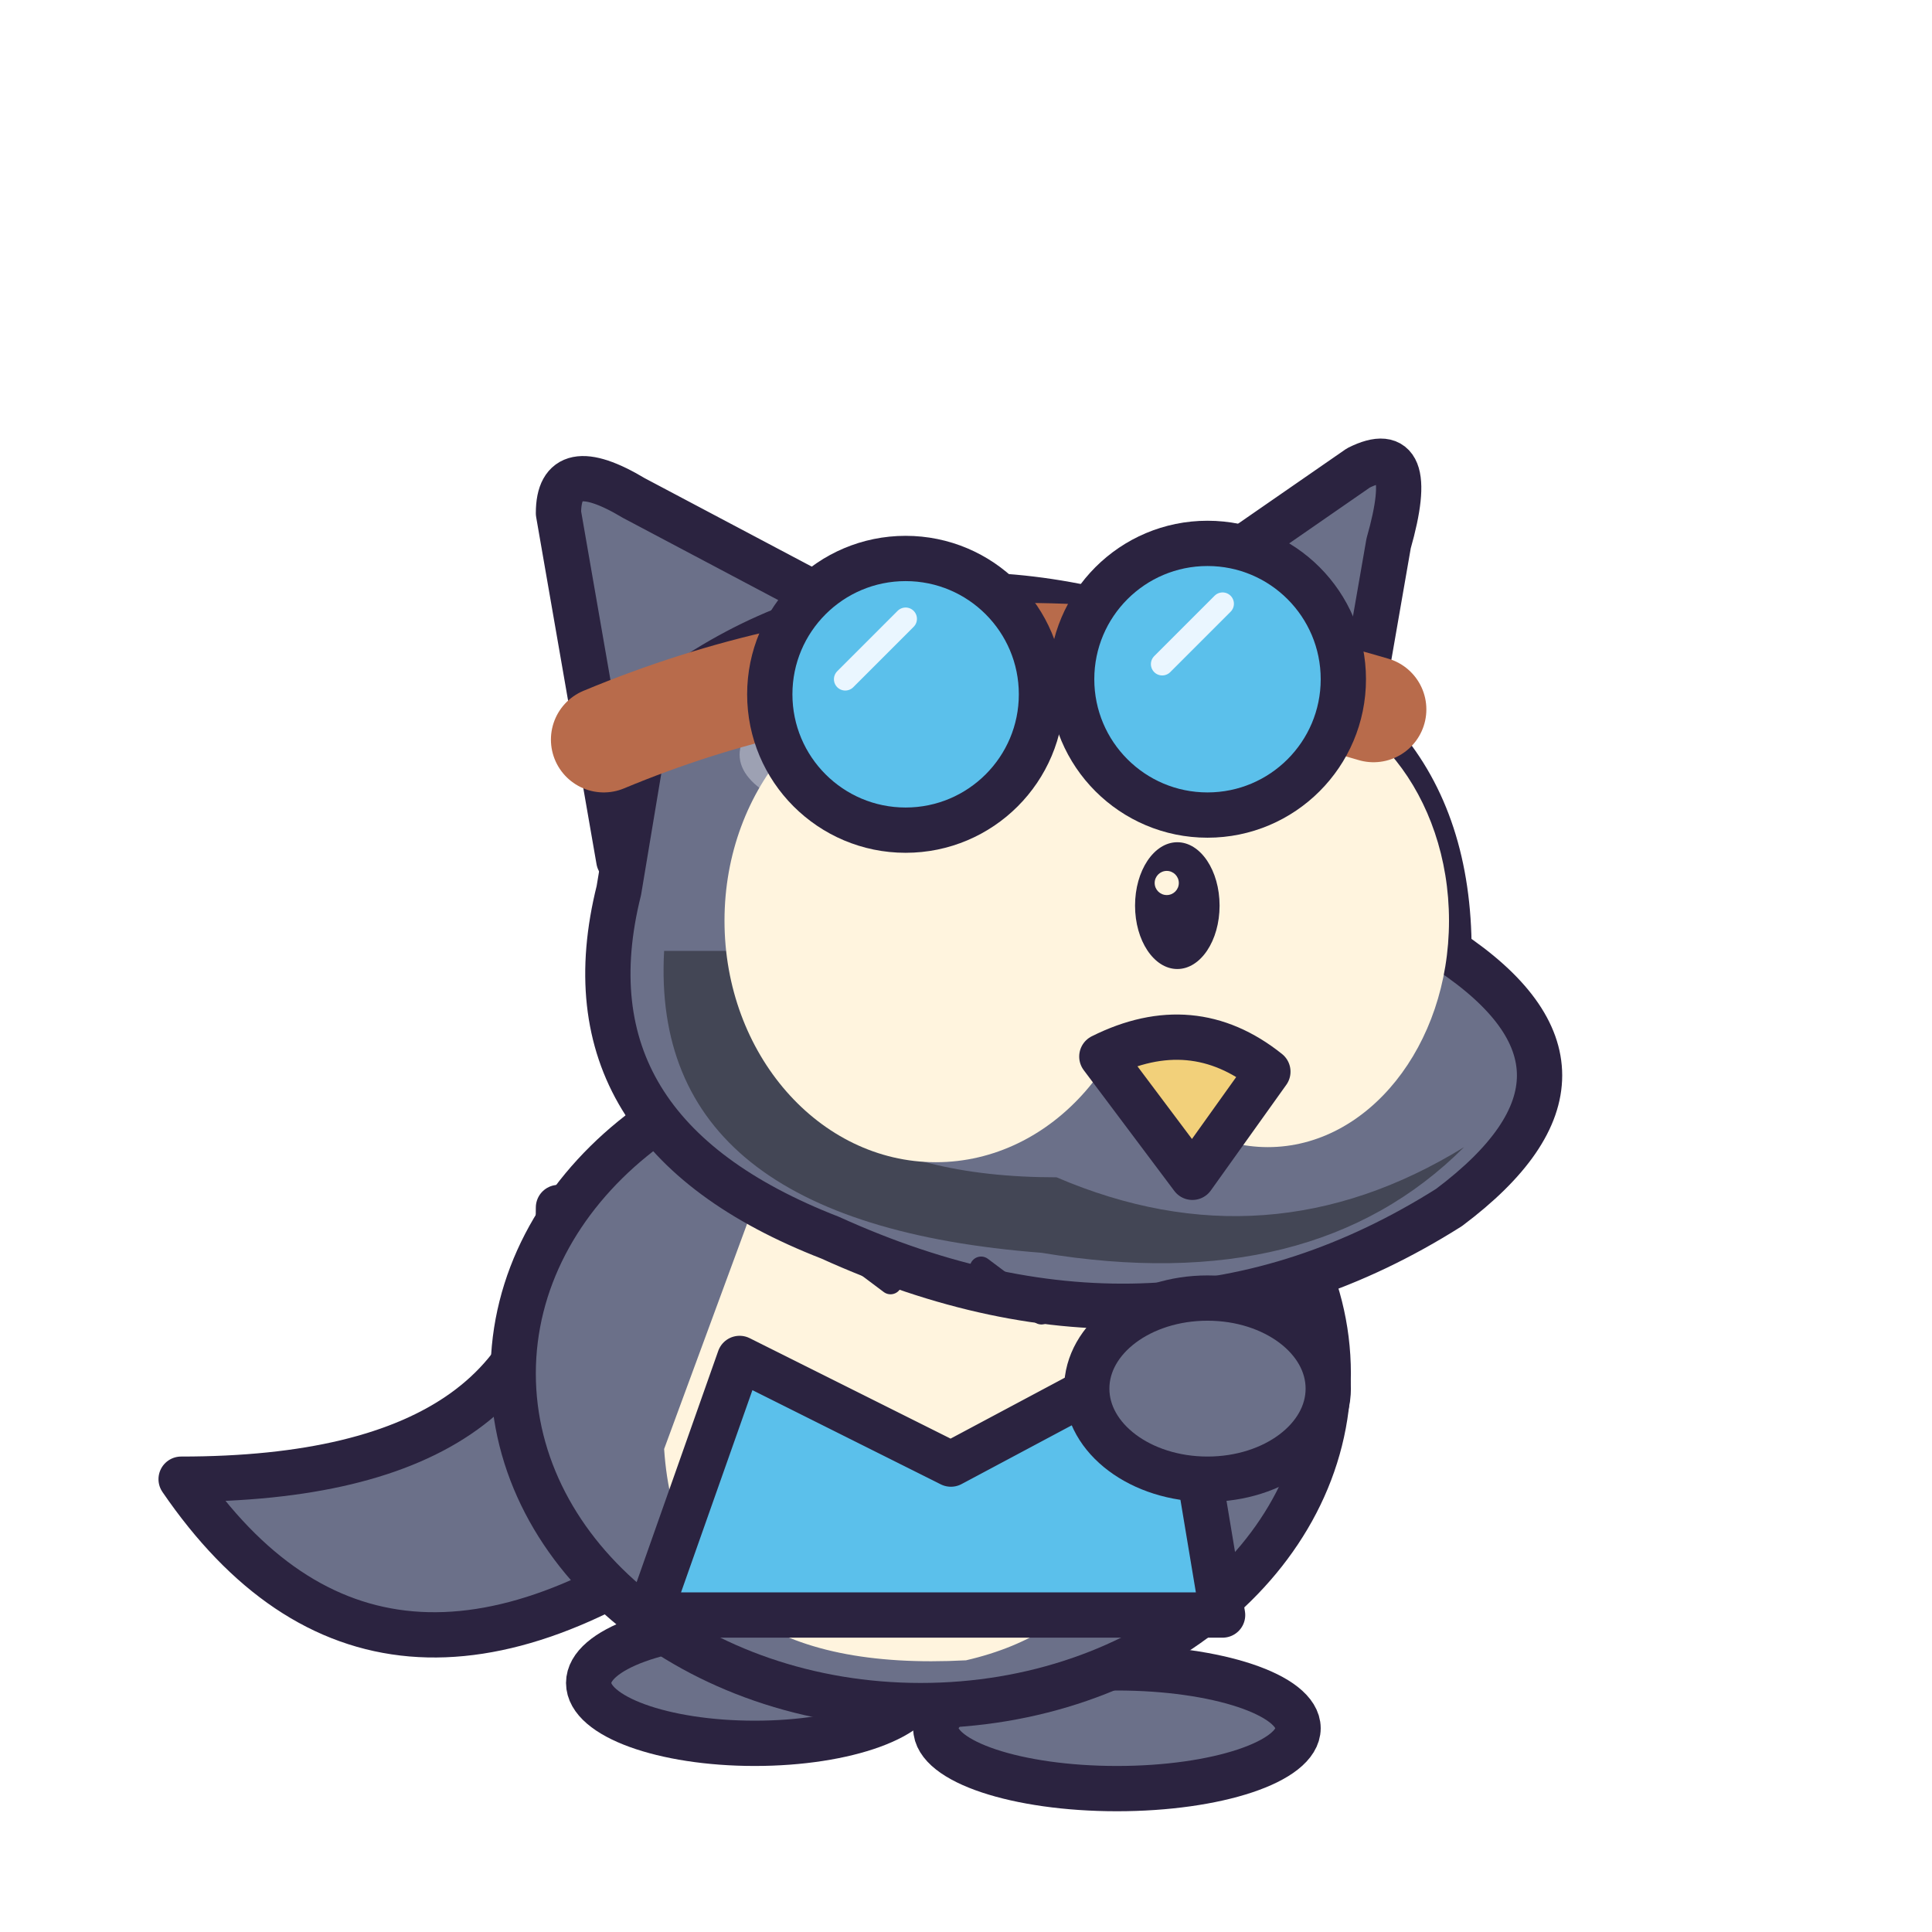
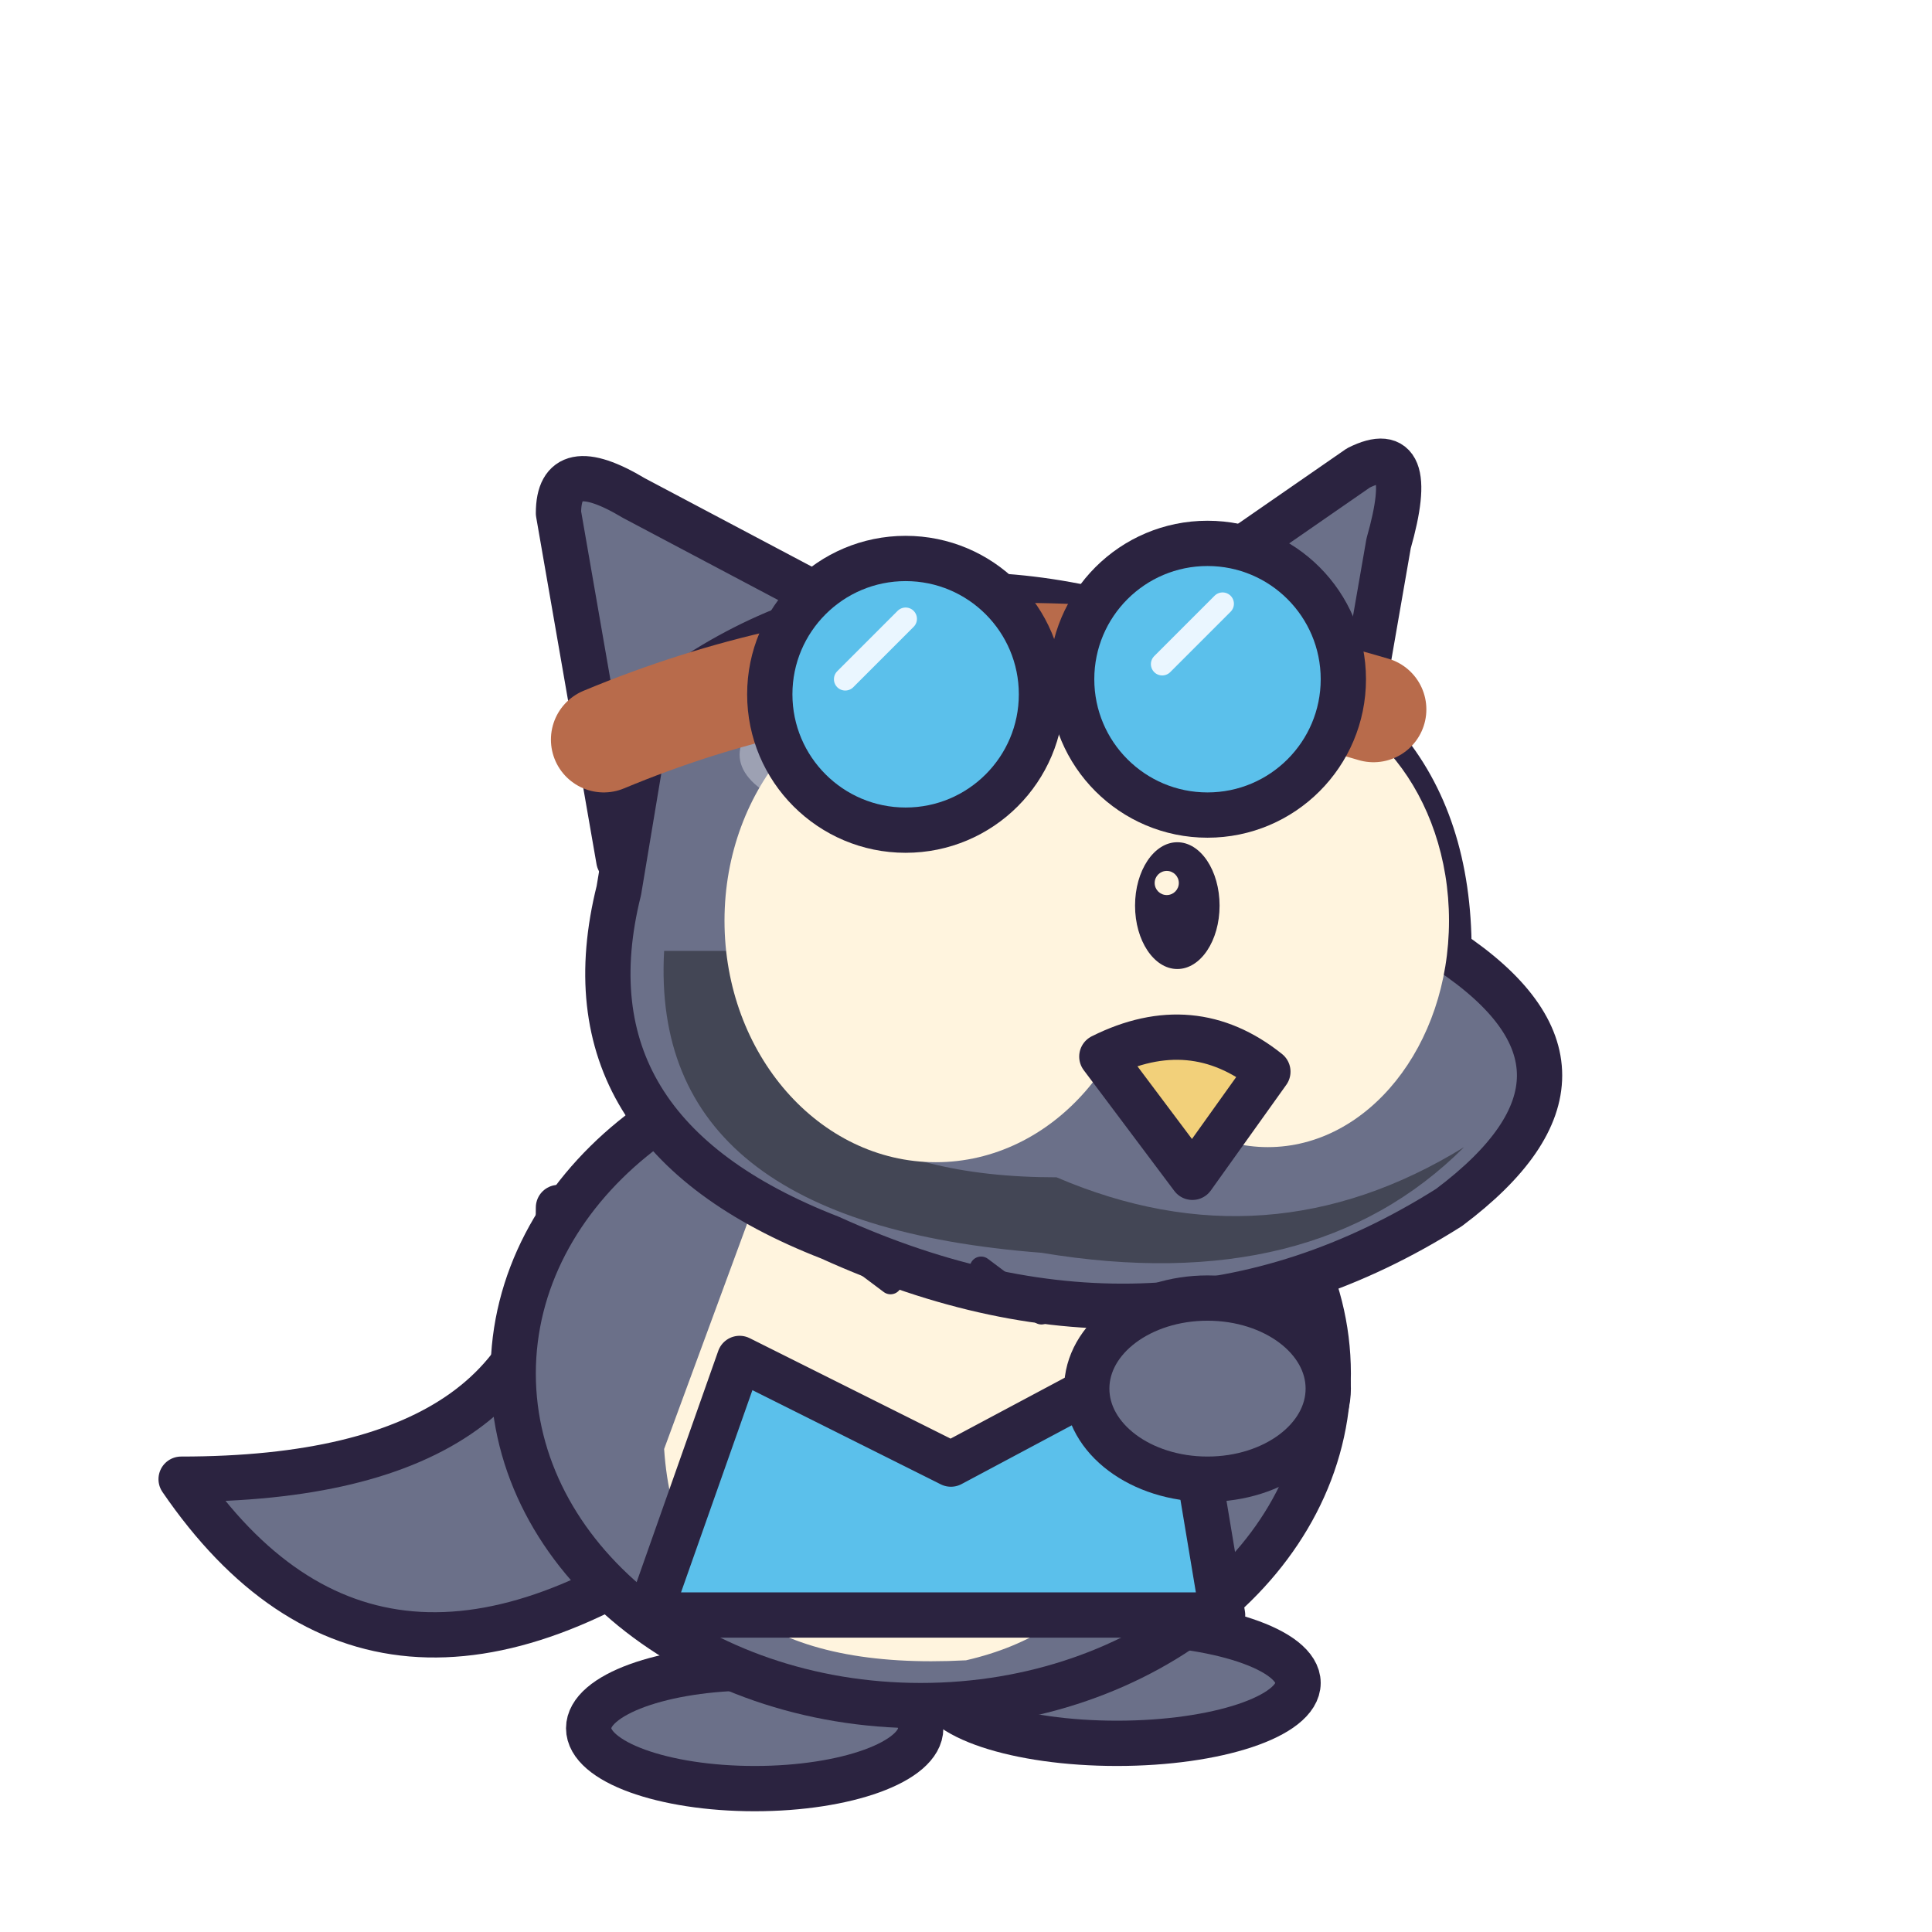
<svg xmlns="http://www.w3.org/2000/svg" version="1.1" viewBox="0 0 128 128" fill="none" stroke="#2B2340" stroke-width="3" stroke-linecap="round" stroke-linejoin="round">
  <g id="feet">
-     <ellipse cx="50" cy="111.5" rx="11" ry="4" fill="#6B7089" />
-     <ellipse cx="74" cy="114.5" rx="12" ry="4" fill="#6B7089" />
+     <ellipse cx="50" cy="114.5" rx="11" ry="4" fill="#6B7089" />
+     <ellipse cx="74" cy="111.5" rx="12" ry="4" fill="#6B7089" />
  </g>
  <g id="pose" transform="translate(0 -2)">
    <g id="tail">
      <path d="M47 103Q25 119 12 100Q37 100 37 82Z" fill="#6B7089" />
    </g>
    <g id="body">
      <ellipse cx="61" cy="93" rx="27" ry="22" fill="#6B7089" />
      <path d="M51 79Q70 76 76 93Q77 109 64 112Q45 113 44 98Z" fill="#FFF4DE" stroke="none" />
    </g>
    <g id="head">
      <path d="M41 59L37 36Q37 32 42 35L59 44L77 42L90 33Q94 31 92 38L88 61Z" fill="#6B7089" />
      <path d="M43 49Q58 37 78 44Q96 48 96 65Q108 73 96 82Q77 94 55 84Q37 77 41 61Z" fill="#6B7089" />
      <path d="M44 65Q43 83 69 85Q87 88 97 78Q84 86 70 80Q51 80 49 65Z" fill="#434655" stroke="none" />
      <ellipse cx="57" cy="52" rx="8" ry="4" fill="#9DA1B3" stroke="none" />
      <ellipse cx="62" cy="63" rx="14" ry="16" fill="#FFF4DE" stroke="none" />
      <ellipse cx="84" cy="63" rx="12" ry="15" fill="#FFF4DE" stroke="none" />
      <ellipse cx="78" cy="62" rx="2.8" ry="4.2" fill="#2B2340" stroke="none" />
      <ellipse cx="77.3" cy="60.5" rx="0.8" ry="0.8" fill="#FFF4DE" stroke="none" />
      <path d="M73 72Q79 69 84 73L79 80Z" fill="#F2D07A" />
      <path d="M55 84L59 87M65 86L69 89" fill="none" stroke="#2B2340" stroke-width="1.5" />
    </g>
    <g id="clothing">
      <path d="M40 51Q64 41 91 49" fill="none" stroke="#B86B4B" stroke-width="7" />
      <ellipse cx="60" cy="48" rx="9" ry="9" fill="#5BC0EB" />
      <ellipse cx="80" cy="47" rx="9" ry="9" fill="#5BC0EB" />
      <path d="M56 47L60 43M77 46L81 42" fill="none" stroke="#EAF6FF" stroke-width="1.5" />
      <path d="M49 92L63 99L78 91L81 109L43 109Z" fill="#5BC0EB" />
    </g>
    <g id="headwear" />
    <g id="arm" transform="rotate(0 77 89)">
      <ellipse cx="80" cy="94" rx="8" ry="6" fill="#6B7089" />
    </g>
  </g>
</svg>
